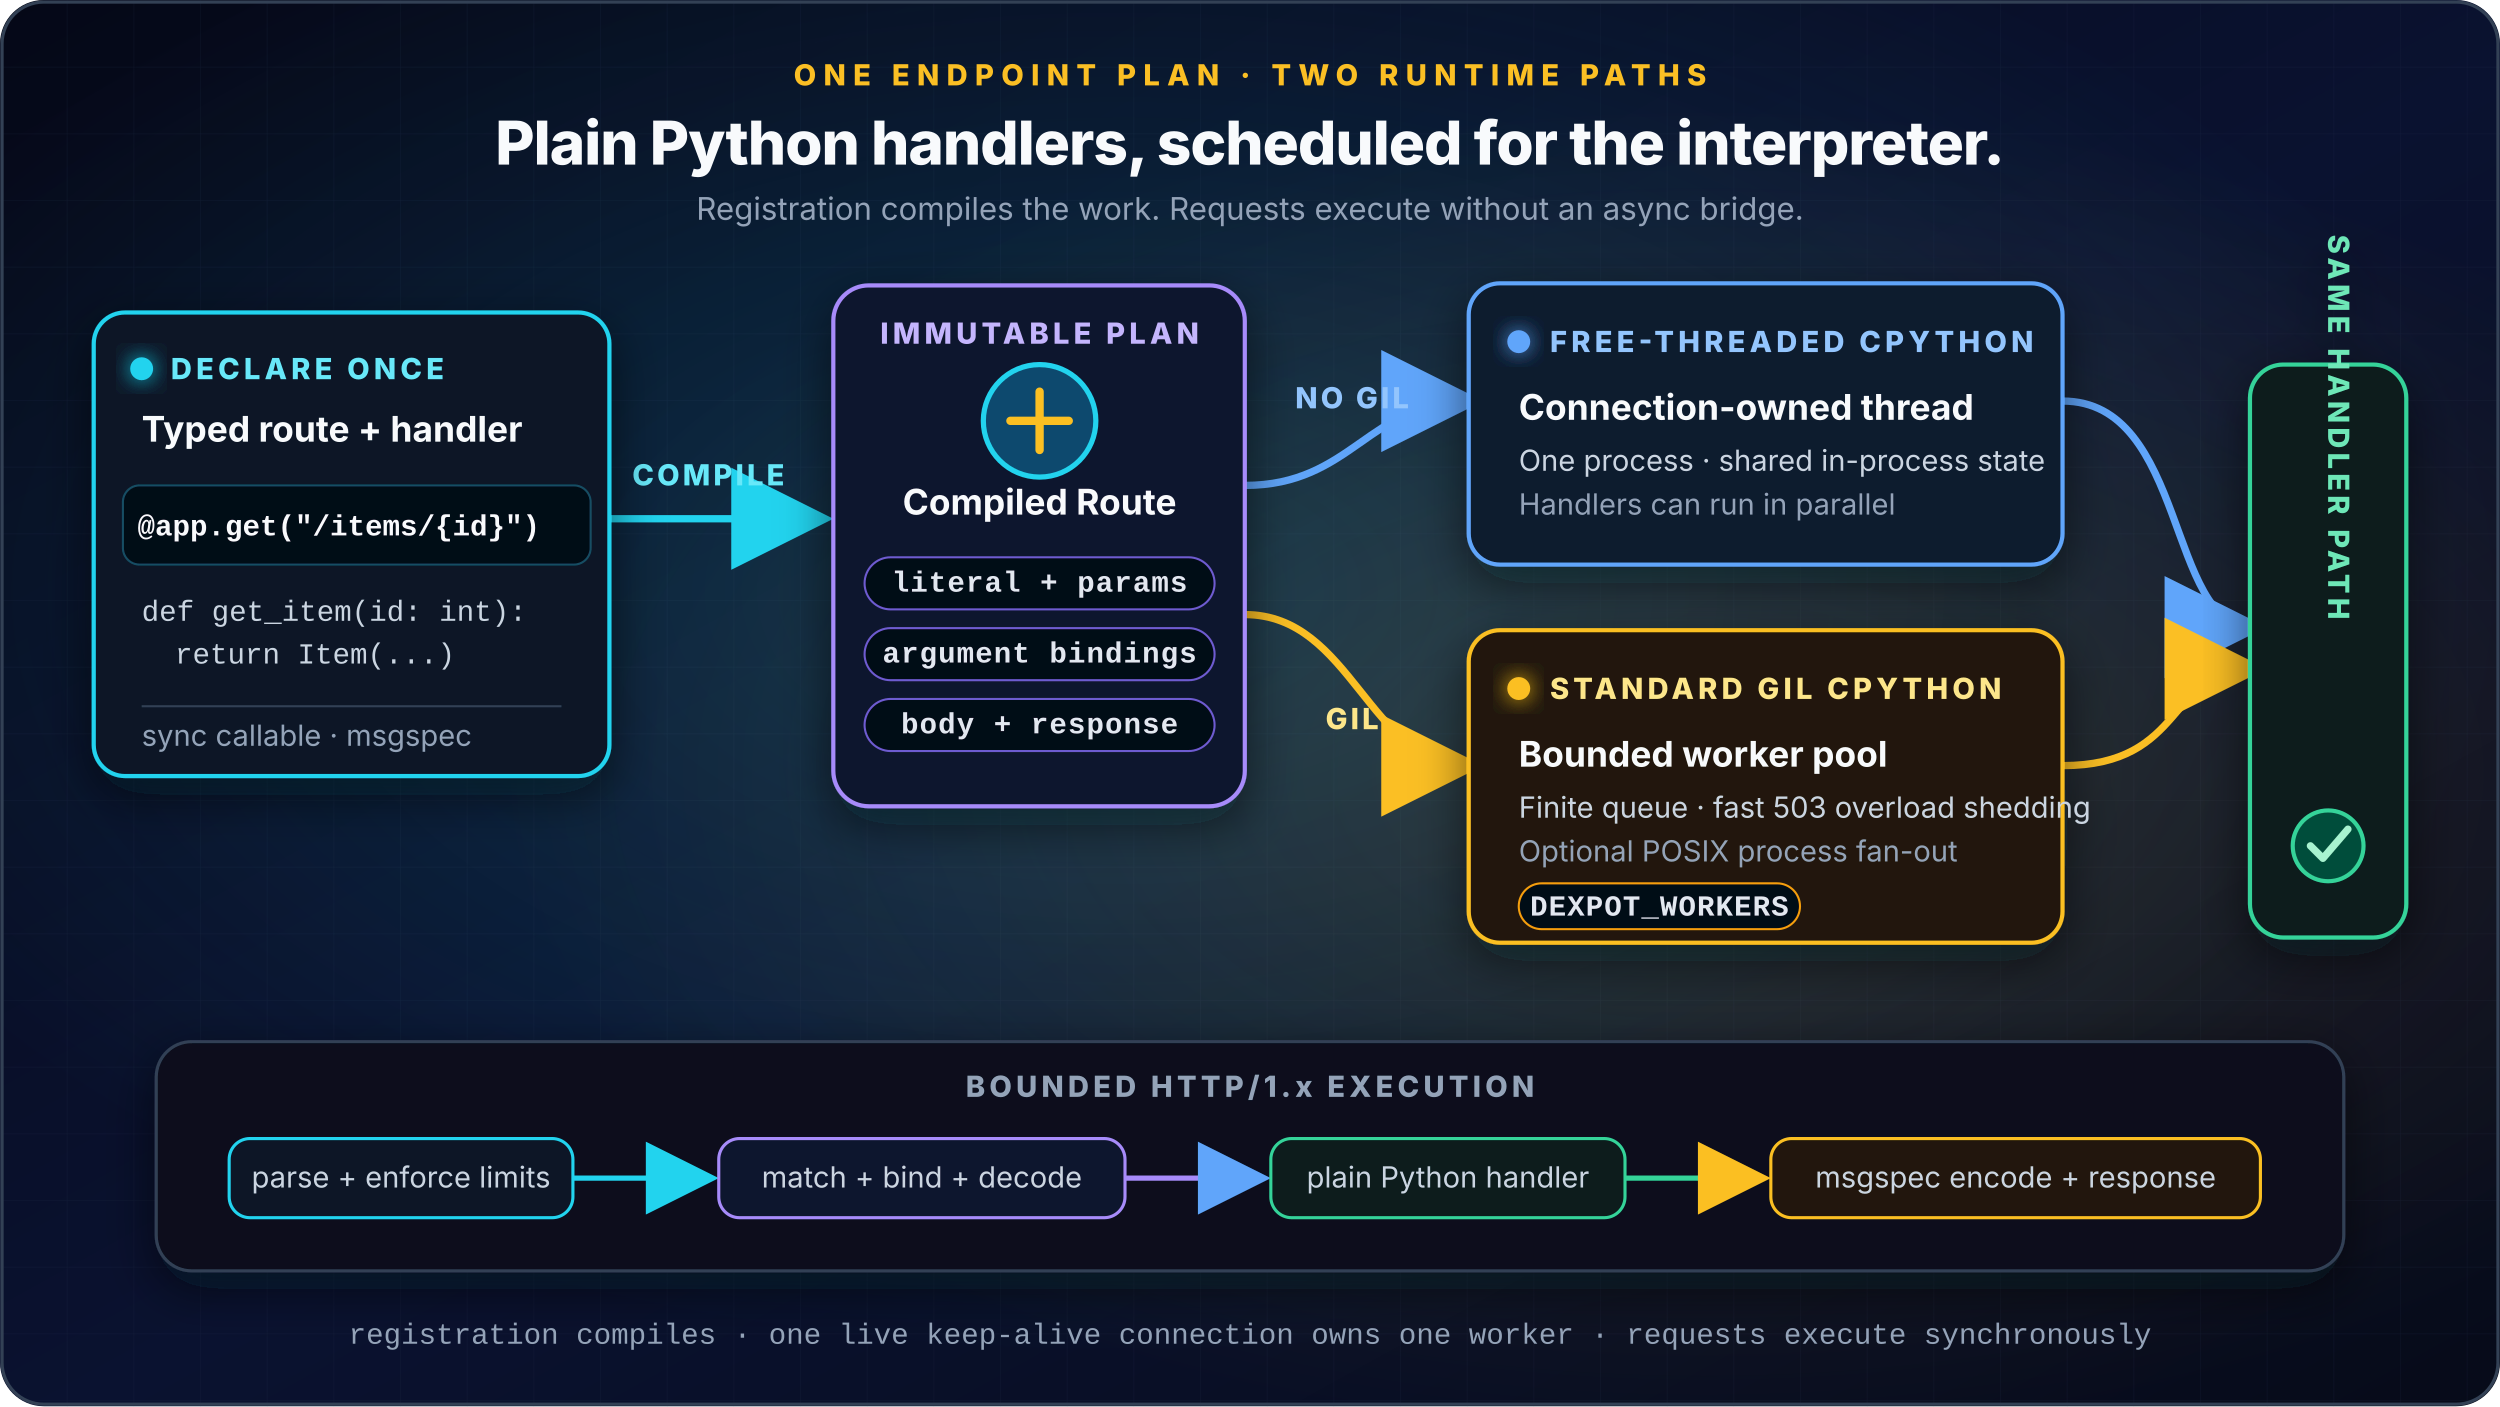
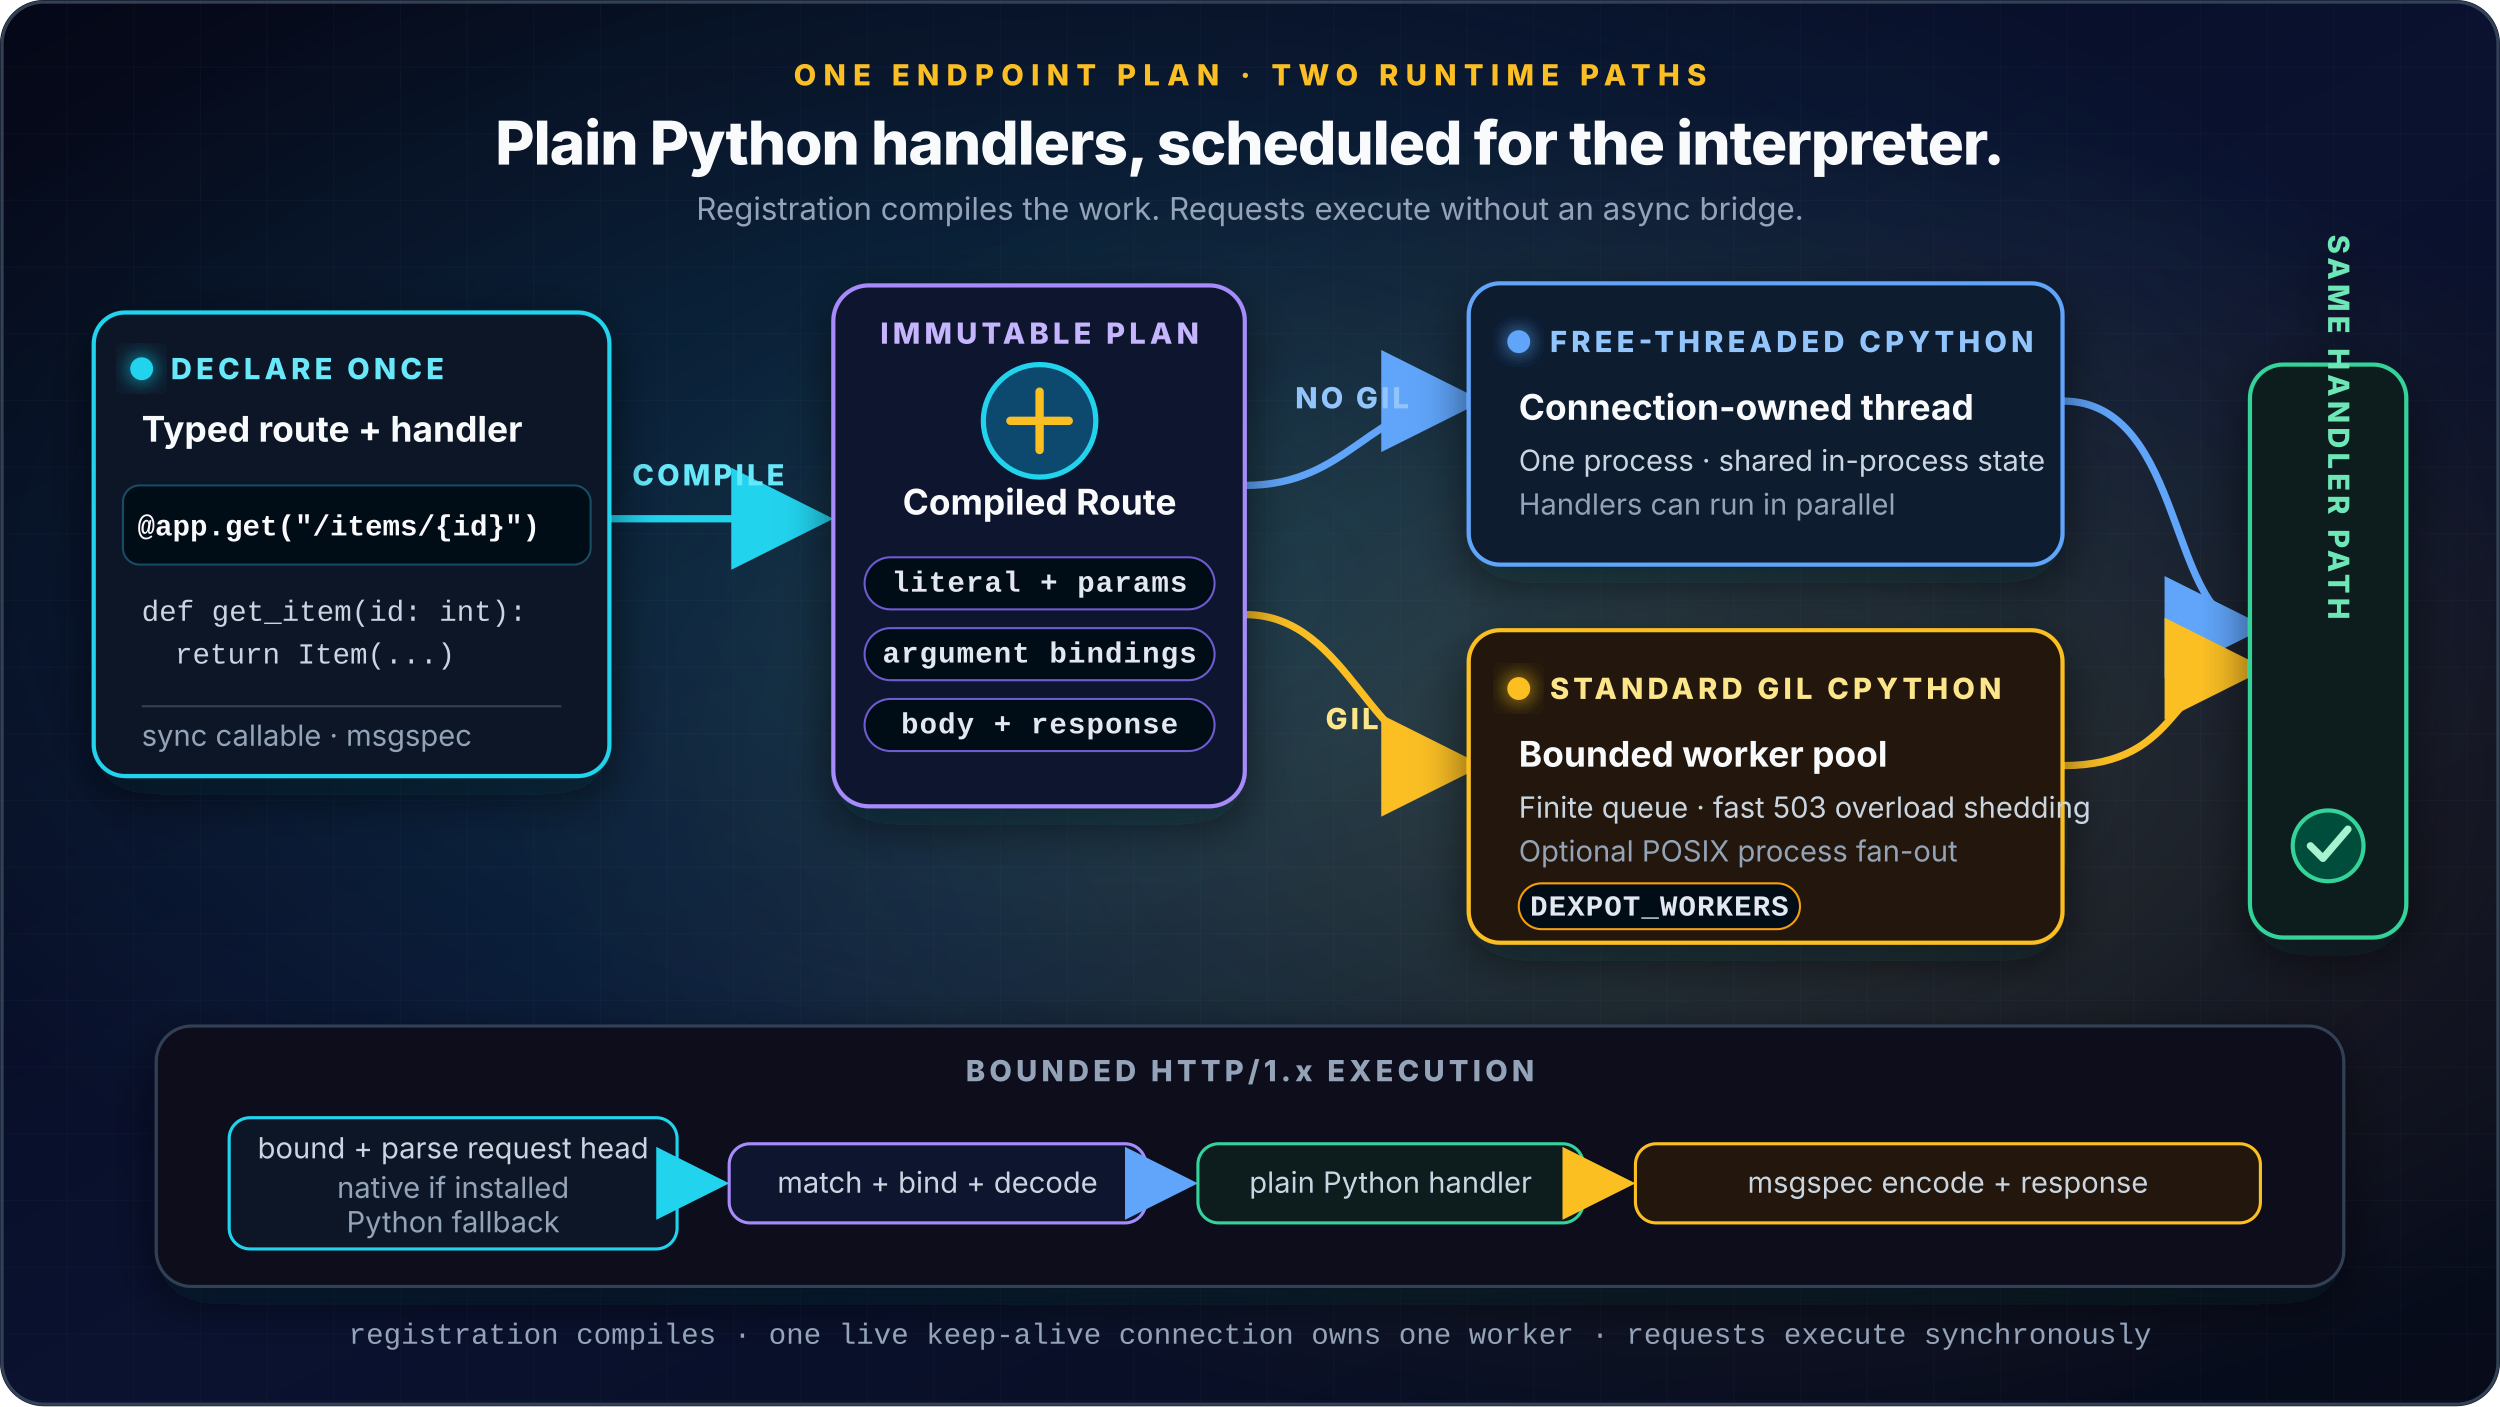
<svg xmlns="http://www.w3.org/2000/svg" width="2400" height="1350" viewBox="0 0 2400 1350" role="img" aria-labelledby="title desc">
  <defs>
    <linearGradient id="bg" x1="0" y1="0" x2="1" y2="1">
      <stop offset="0" stop-color="#050817" />
      <stop offset="0.52" stop-color="#0a1230" />
      <stop offset="1" stop-color="#070b19" />
    </linearGradient>
    <radialGradient id="cyanGlow" cx="45%" cy="42%" r="55%">
      <stop offset="0" stop-color="#22d3ee" stop-opacity="0.18" />
      <stop offset="1" stop-color="#22d3ee" stop-opacity="0" />
    </radialGradient>
    <radialGradient id="amberGlow" cx="68%" cy="55%" r="48%">
      <stop offset="0" stop-color="#fbbf24" stop-opacity="0.14" />
      <stop offset="1" stop-color="#fbbf24" stop-opacity="0" />
    </radialGradient>
    <pattern id="grid" width="64" height="64" patternUnits="userSpaceOnUse">
      <path d="M64 0H0V64" fill="none" stroke="#253250" stroke-width="1" opacity="0.28" />
    </pattern>
    <filter id="shadow" x="-30%" y="-30%" width="160%" height="160%">
      <feDropShadow dx="0" dy="16" stdDeviation="24" flood-color="#000814" flood-opacity="0.55" />
    </filter>
    <filter id="softGlow" x="-60%" y="-60%" width="220%" height="220%">
      <feGaussianBlur stdDeviation="10" result="blur" />
      <feMerge>
        <feMergeNode in="blur" />
        <feMergeNode in="SourceGraphic" />
      </feMerge>
    </filter>
    <marker id="cyanArrow" markerWidth="16" markerHeight="16" refX="13" refY="8" orient="auto" markerUnits="strokeWidth">
      <path d="M1 1L15 8L1 15Z" fill="#22d3ee" />
    </marker>
    <marker id="blueArrow" markerWidth="16" markerHeight="16" refX="13" refY="8" orient="auto" markerUnits="strokeWidth">
      <path d="M1 1L15 8L1 15Z" fill="#60a5fa" />
    </marker>
    <marker id="amberArrow" markerWidth="16" markerHeight="16" refX="13" refY="8" orient="auto" markerUnits="strokeWidth">
      <path d="M1 1L15 8L1 15Z" fill="#fbbf24" />
    </marker>
    <style>
      .sans { font-family: Inter, ui-sans-serif, -apple-system, BlinkMacSystemFont, "Segoe UI", sans-serif; }
      .mono { font-family: "SFMono-Regular", Consolas, "Liberation Mono", monospace; }
      .eyebrow { font-size: 28px; font-weight: 800; letter-spacing: 7px; }
      .headline { font-size: 58px; font-weight: 800; letter-spacing: -1px; }
      .subtitle { font-size: 30px; fill: #94a3b8; }
      .card-label { font-size: 28px; font-weight: 800; letter-spacing: 4px; }
      .card-title { font-size: 34px; font-weight: 750; fill: #f8fafc; }
      .body { font-size: 28px; fill: #cbd5e1; }
      .small { font-size: 28px; fill: #94a3b8; }
      .code { font-size: 28px; font-weight: 650; fill: #f8fafc; }
      .chip { font-size: 28px; font-weight: 750; fill: #e2e8f0; letter-spacing: 1px; }
      .flow-label { font-size: 28px; font-weight: 800; letter-spacing: 3px; }
    </style>
  </defs>
  <rect width="2400" height="1350" rx="42" fill="url(#bg)" />
  <rect width="2400" height="1350" rx="42" fill="url(#grid)" />
  <rect width="2400" height="1350" rx="42" fill="url(#cyanGlow)" />
  <rect width="2400" height="1350" rx="42" fill="url(#amberGlow)" />
  <rect x="2" y="2" width="2396" height="1346" rx="40" fill="none" stroke="#334155" stroke-width="3" />
  <text x="1200" y="82" text-anchor="middle" class="sans eyebrow" fill="#fbbf24">ONE ENDPOINT PLAN · TWO RUNTIME PATHS</text>
  <text x="1200" y="158" text-anchor="middle" class="sans headline" fill="#f8fafc">Plain Python handlers, scheduled for the interpreter.</text>
  <text x="1200" y="211" text-anchor="middle" class="sans subtitle">Registration compiles the work. Requests execute without an async bridge.</text>
  <path d="M585 498H786" fill="none" stroke="#22d3ee" stroke-width="7" marker-end="url(#cyanArrow)" />
  <text x="680" y="466" text-anchor="middle" class="sans flow-label" fill="#67e8f9">COMPILE</text>
  <path d="M1195 466C1298 466 1314 385 1410 385" fill="none" stroke="#60a5fa" stroke-width="7" marker-end="url(#blueArrow)" />
  <text x="1298" y="392" text-anchor="middle" class="sans flow-label" fill="#93c5fd">NO GIL</text>
  <path d="M1195 590C1298 590 1314 735 1410 735" fill="none" stroke="#fbbf24" stroke-width="7" marker-end="url(#amberArrow)" />
  <text x="1298" y="700" text-anchor="middle" class="sans flow-label" fill="#fde68a">GIL</text>
  <path d="M1980 385C2100 385 2080 602 2162 602" fill="none" stroke="#60a5fa" stroke-width="7" marker-end="url(#blueArrow)" />
  <path d="M1980 735C2100 735 2080 642 2162 642" fill="none" stroke="#fbbf24" stroke-width="7" marker-end="url(#amberArrow)" />
  <g filter="url(#shadow)">
    <rect x="90" y="300" width="495" height="445" rx="30" fill="#0b1727" stroke="#22d3ee" stroke-width="4" />
    <circle cx="136" cy="354" r="11" fill="#22d3ee" filter="url(#softGlow)" />
    <text x="164" y="364" class="sans card-label" fill="#67e8f9">DECLARE ONCE</text>
    <text x="136" y="424" class="sans card-title">Typed route + handler</text>
    <rect x="118" y="466" width="449" height="76" rx="16" fill="#050817" stroke="#164e63" stroke-width="2" />
    <text x="132" y="514" class="mono code">@app.get("/items/{id}")</text>
    <text x="136" y="596" class="mono body">def get_item(id: int):</text>
    <text x="168" y="637" class="mono body">return Item(...)</text>
    <line x1="136" y1="678" x2="539" y2="678" stroke="#334155" stroke-width="2" />
    <text x="136" y="716" class="sans small">sync callable · msgspec</text>
  </g>
  <g filter="url(#shadow)">
    <rect x="800" y="274" width="395" height="500" rx="34" fill="#10152e" stroke="#a78bfa" stroke-width="4" />
    <text x="998" y="330" text-anchor="middle" class="sans card-label" fill="#c4b5fd">IMMUTABLE PLAN</text>
    <circle cx="998" cy="404" r="54" fill="#0c4a6e" stroke="#22d3ee" stroke-width="5" />
    <path d="M970 404h56M998 376v56" stroke="#fbbf24" stroke-width="8" stroke-linecap="round" />
    <text x="998" y="494" text-anchor="middle" class="sans card-title">Compiled Route</text>
    <rect x="830" y="535" width="336" height="50" rx="25" fill="#050817" stroke="#6d5bd0" stroke-width="2" />
    <text x="998" y="568" text-anchor="middle" class="mono chip">literal + params</text>
    <rect x="830" y="603" width="336" height="50" rx="25" fill="#050817" stroke="#6d5bd0" stroke-width="2" />
    <text x="998" y="636" text-anchor="middle" class="mono chip">argument bindings</text>
    <rect x="830" y="671" width="336" height="50" rx="25" fill="#050817" stroke="#6d5bd0" stroke-width="2" />
    <text x="998" y="704" text-anchor="middle" class="mono chip">body + response</text>
  </g>
  <g filter="url(#shadow)">
    <rect x="1410" y="272" width="570" height="270" rx="30" fill="#0b1a2d" stroke="#60a5fa" stroke-width="4" />
    <circle cx="1458" cy="328" r="11" fill="#60a5fa" filter="url(#softGlow)" />
    <text x="1488" y="338" class="sans card-label" fill="#93c5fd">FREE-THREADED CPYTHON</text>
    <text x="1458" y="403" class="sans card-title">Connection-owned thread</text>
    <text x="1458" y="452" class="sans body">One process · shared in-process state</text>
    <text x="1458" y="494" class="sans small">Handlers can run in parallel</text>
  </g>
  <g filter="url(#shadow)">
    <rect x="1410" y="605" width="570" height="300" rx="30" fill="#21180a" stroke="#fbbf24" stroke-width="4" />
    <circle cx="1458" cy="661" r="11" fill="#fbbf24" filter="url(#softGlow)" />
    <text x="1488" y="671" class="sans card-label" fill="#fde68a">STANDARD GIL CPYTHON</text>
    <text x="1458" y="736" class="sans card-title">Bounded worker pool</text>
    <text x="1458" y="785" class="sans body">Finite queue · fast 503 overload shedding</text>
    <text x="1458" y="827" class="sans small">Optional POSIX process fan-out</text>
    <rect x="1458" y="848" width="270" height="44" rx="22" fill="#050817" stroke="#f59e0b" stroke-width="2" />
    <text x="1593" y="879" text-anchor="middle" class="mono chip">DEXPOT_WORKERS</text>
  </g>
  <g filter="url(#shadow)">
    <rect x="2160" y="350" width="150" height="550" rx="32" fill="#081a1c" stroke="#34d399" stroke-width="4" />
    <text x="2235" y="410" text-anchor="middle" class="sans card-label" fill="#6ee7b7" transform="rotate(90 2235 410)">SAME HANDLER PATH</text>
    <circle cx="2235" cy="812" r="34" fill="#064e3b" stroke="#34d399" stroke-width="4" />
    <path d="M2218 812l12 12 24-28" fill="none" stroke="#a7f3d0" stroke-width="7" stroke-linecap="round" stroke-linejoin="round" />
  </g>
  <g filter="url(#shadow)">
-     <rect x="150" y="1000" width="2100" height="220" rx="34" fill="#080d1c" stroke="#334155" stroke-width="3" />
-     <text x="1200" y="1053" text-anchor="middle" class="sans card-label" fill="#94a3b8">BOUNDED HTTP/1.x EXECUTION</text>
-     <rect x="220" y="1093" width="330" height="76" rx="20" fill="#0b1727" stroke="#22d3ee" stroke-width="3" />
-     <text x="385" y="1140" text-anchor="middle" class="sans body">parse + enforce limits</text>
-     <path d="M550 1131H680" stroke="#22d3ee" stroke-width="5" marker-end="url(#cyanArrow)" />
-     <rect x="690" y="1093" width="390" height="76" rx="20" fill="#10152e" stroke="#a78bfa" stroke-width="3" />
-     <text x="885" y="1140" text-anchor="middle" class="sans body">match + bind + decode</text>
-     <path d="M1080 1131H1210" stroke="#a78bfa" stroke-width="5" marker-end="url(#blueArrow)" />
-     <rect x="1220" y="1093" width="340" height="76" rx="20" fill="#081a1c" stroke="#34d399" stroke-width="3" />
-     <text x="1390" y="1140" text-anchor="middle" class="sans body">plain Python handler</text>
-     <path d="M1560 1131H1690" stroke="#34d399" stroke-width="5" marker-end="url(#amberArrow)" />
-     <rect x="1700" y="1093" width="470" height="76" rx="20" fill="#21180a" stroke="#fbbf24" stroke-width="3" />
-     <text x="1935" y="1140" text-anchor="middle" class="sans body">msgspec encode + response</text>
+     <rect x="150" y="985" width="2100" height="250" rx="34" fill="#080d1c" stroke="#334155" stroke-width="3" />
+     <text x="1200" y="1038" text-anchor="middle" class="sans card-label" fill="#94a3b8">BOUNDED HTTP/1.x EXECUTION</text>
+     <rect x="220" y="1073" width="430" height="126" rx="20" fill="#0b1727" stroke="#22d3ee" stroke-width="3" />
+     <text x="435" y="1112" text-anchor="middle" class="sans body">bound + parse request head</text>
+     <text x="435" y="1150" text-anchor="middle" class="sans small" fill="#67e8f9">native if installed</text>
+     <text x="435" y="1183" text-anchor="middle" class="sans small">Python fallback</text>
+     <path d="M650 1136H690" stroke="#22d3ee" stroke-width="5" marker-end="url(#cyanArrow)" />
+     <rect x="700" y="1098" width="400" height="76" rx="20" fill="#10152e" stroke="#a78bfa" stroke-width="3" />
+     <text x="900" y="1145" text-anchor="middle" class="sans body">match + bind + decode</text>
+     <path d="M1100 1136H1140" stroke="#a78bfa" stroke-width="5" marker-end="url(#blueArrow)" />
+     <rect x="1150" y="1098" width="370" height="76" rx="20" fill="#081a1c" stroke="#34d399" stroke-width="3" />
+     <text x="1335" y="1145" text-anchor="middle" class="sans body">plain Python handler</text>
+     <path d="M1520 1136H1560" stroke="#34d399" stroke-width="5" marker-end="url(#amberArrow)" />
+     <rect x="1570" y="1098" width="600" height="76" rx="20" fill="#21180a" stroke="#fbbf24" stroke-width="3" />
+     <text x="1870" y="1145" text-anchor="middle" class="sans body">msgspec encode + response</text>
  </g>
  <text x="1200" y="1290" text-anchor="middle" class="mono small" fill="#94a3b8">registration compiles · one live keep-alive connection owns one worker · requests execute synchronously</text>
</svg>
